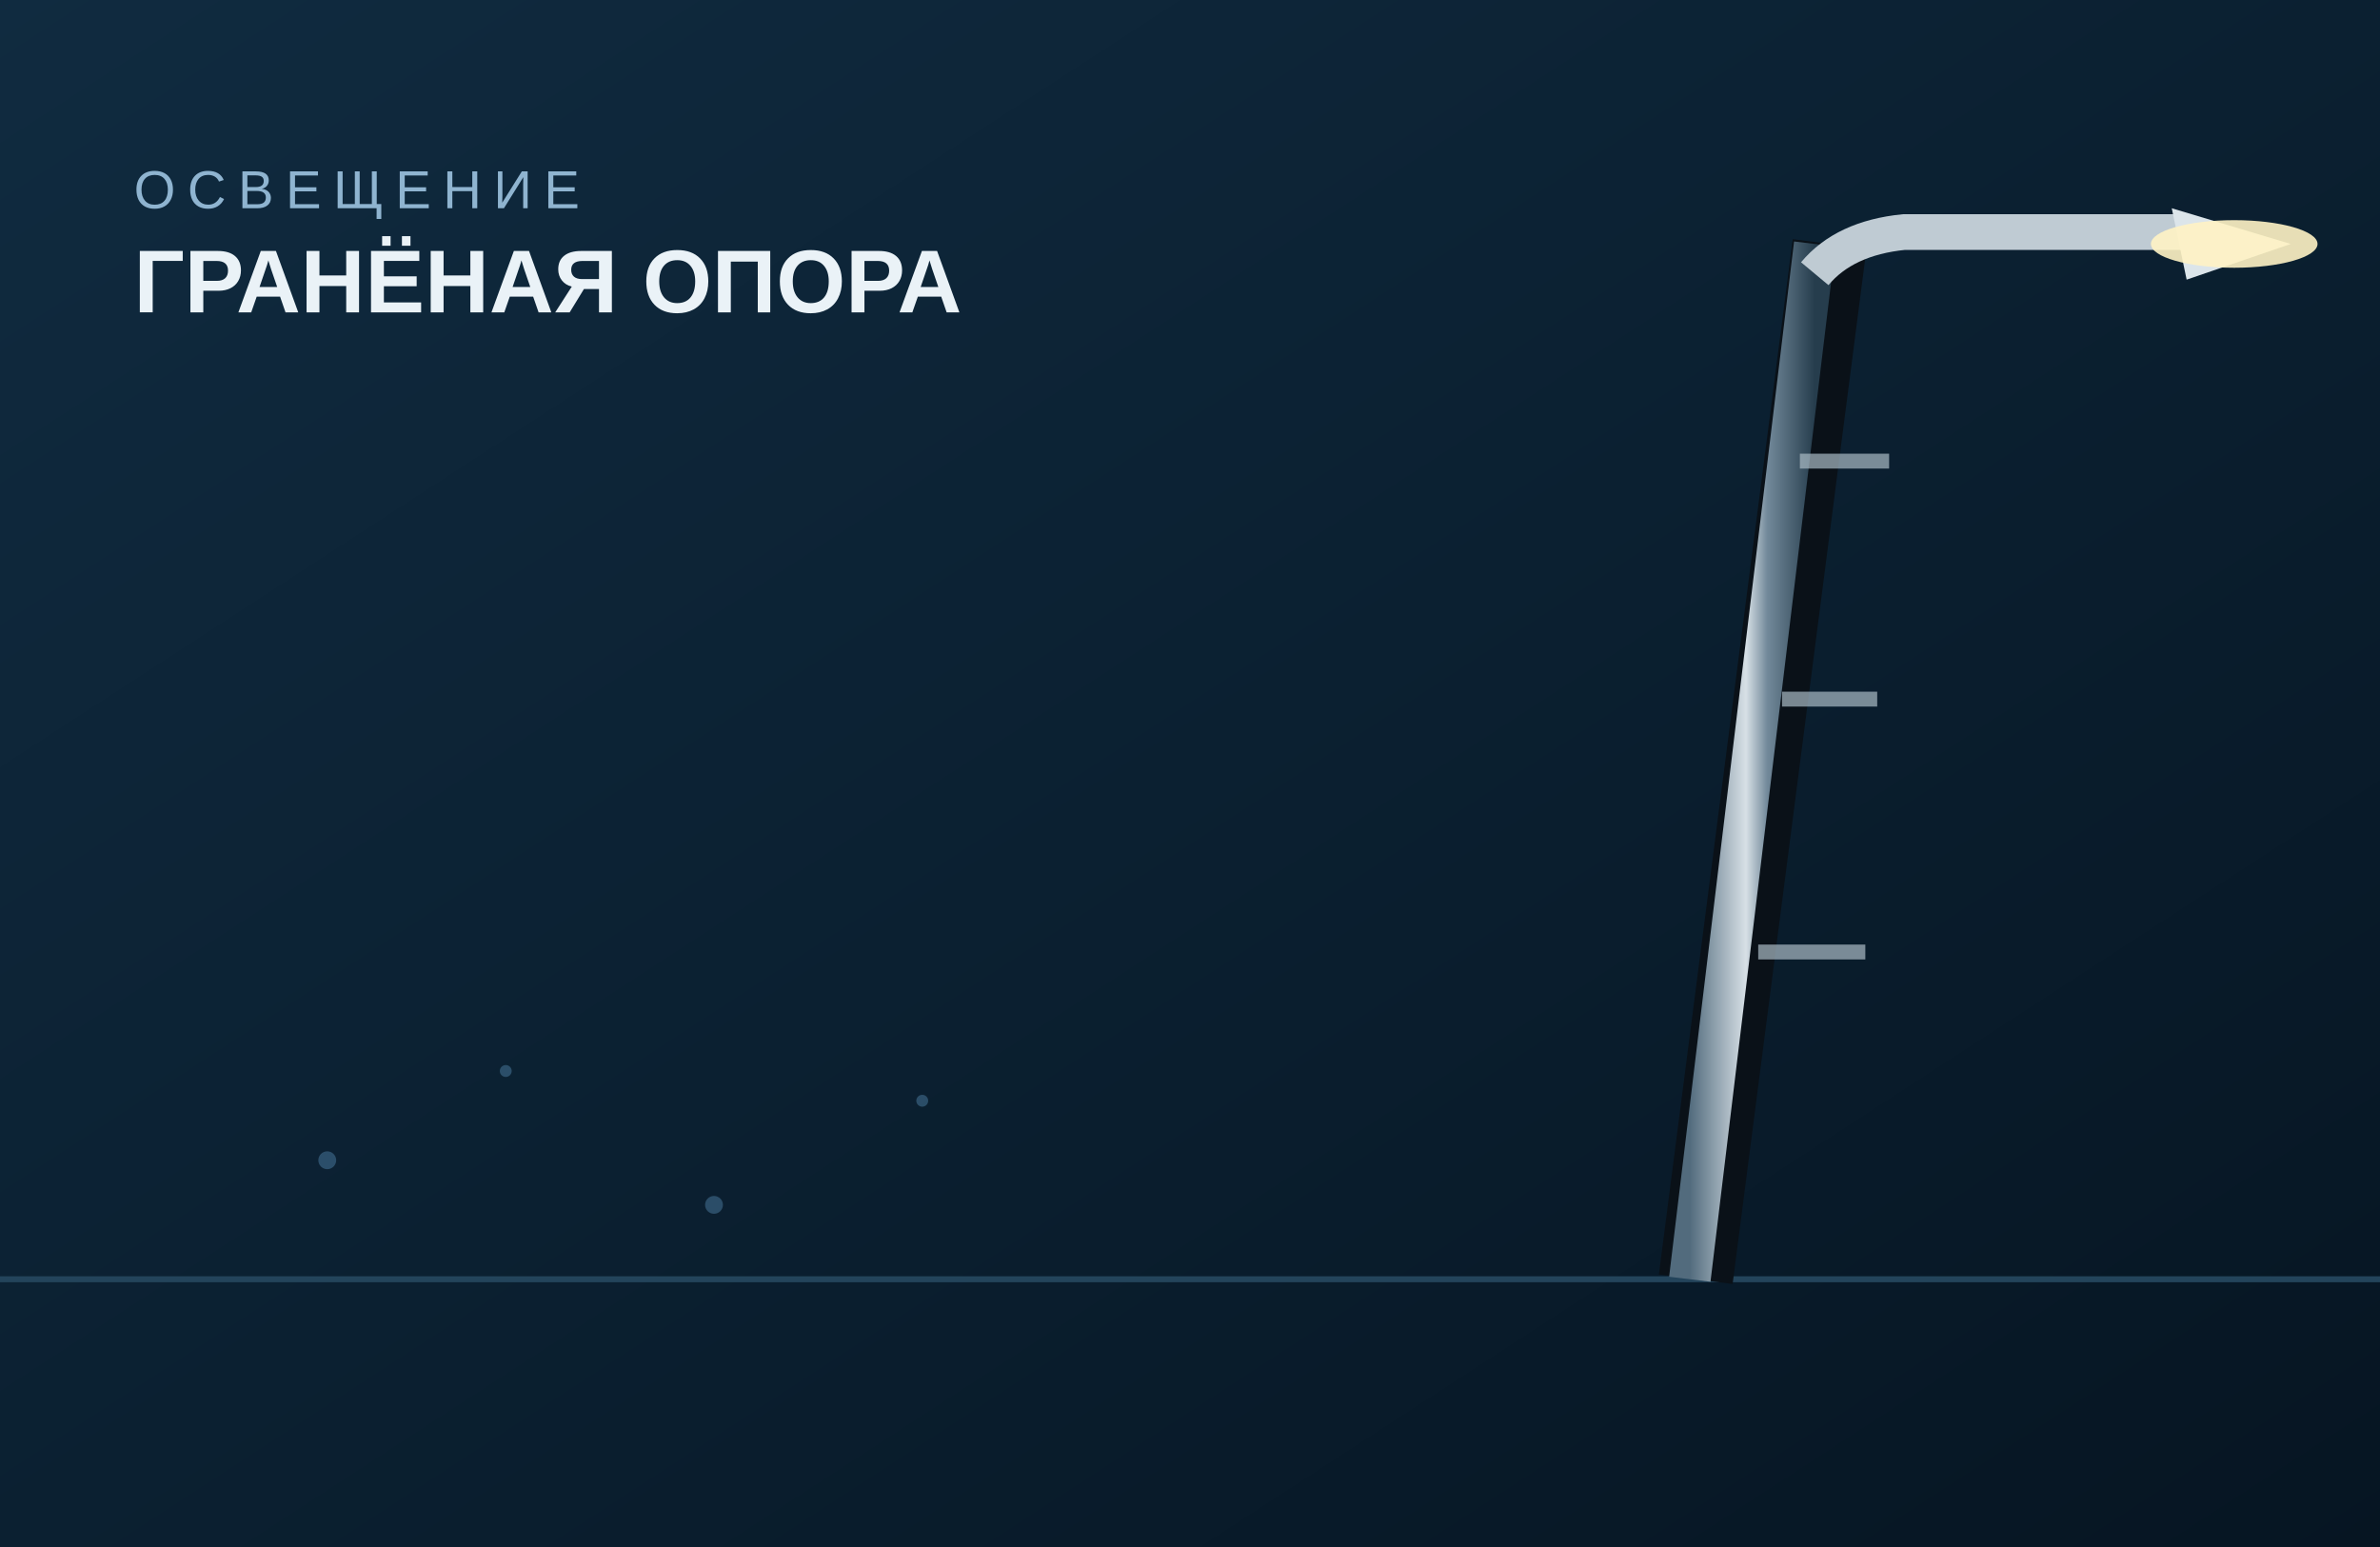
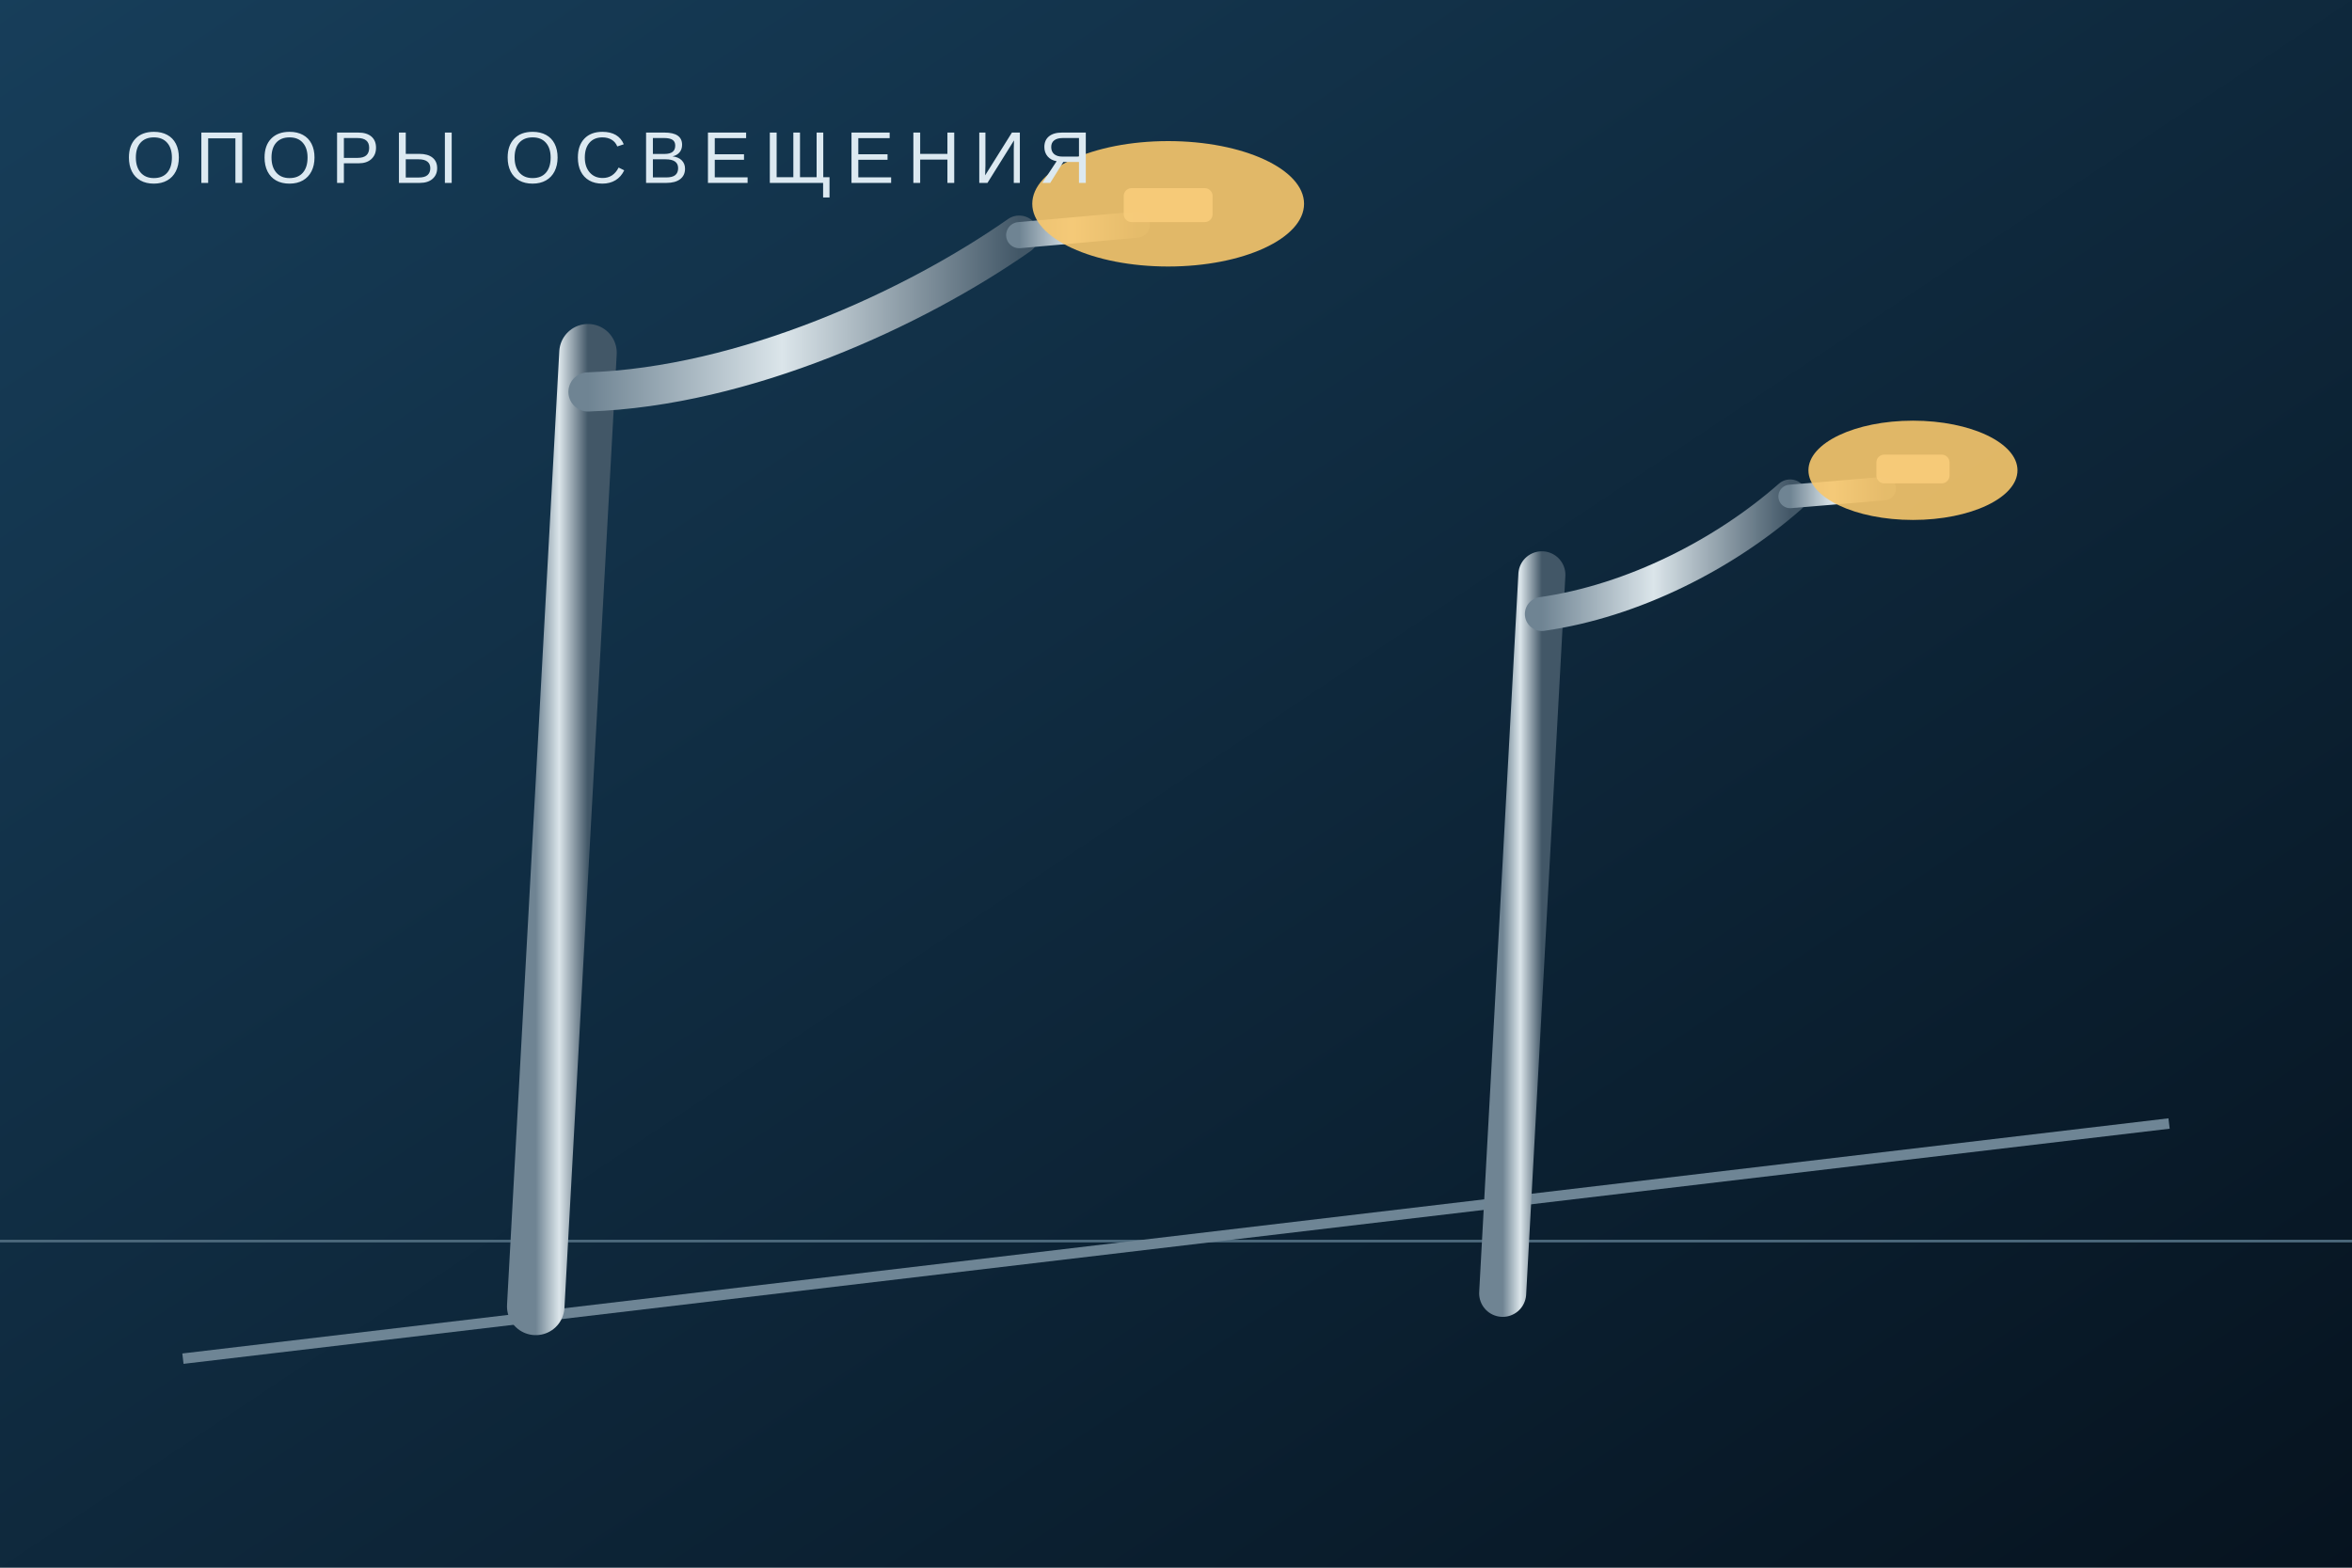
- <svg xmlns="http://www.w3.org/2000/svg" viewBox="0 0 800 520">
+ <svg xmlns="http://www.w3.org/2000/svg" viewBox="0 0 900 600">
  <defs>
    <linearGradient id="bg" x1="0" y1="0" x2="1" y2="1">
-       <stop stop-color="#102b40" />
-       <stop offset="1" stop-color="#061522" />
+       <stop stop-color="#173e5a" />
+       <stop offset="1" stop-color="#06131f" />
    </linearGradient>
-     <linearGradient id="steel" x1="0" y1="0" x2="1" y2="0">
-       <stop stop-color="#526b7d" />
-       <stop offset=".45" stop-color="#d7e0e6" />
-       <stop offset=".62" stop-color="#72899a" />
-       <stop offset="1" stop-color="#263d4d" />
+     <linearGradient id="steel" x1="0" x2="1">
+       <stop stop-color="#6f8493" />
+       <stop offset=".45" stop-color="#dbe5ea" />
+       <stop offset="1" stop-color="#425767" />
    </linearGradient>
  </defs>
-   <rect width="800" height="520" fill="url(#bg)" />
-   <path d="M0 430H800" stroke="#23445b" stroke-width="2" />
-   <path d="M570 430L615 82" stroke="#0a1118" stroke-width="25" />
-   <path d="M568 430L610 82" stroke="url(#steel)" stroke-width="14" />
-   <path d="M610 92 Q620 80 640 78 L735 78" fill="none" stroke="#bfcbd3" stroke-width="12" />
-   <path d="M730 70 L770 82 L735 94Z" fill="#dce5ea" />
-   <ellipse cx="751" cy="82" rx="28" ry="8" fill="#fff3c4" opacity=".9" />
-   <path d="M605 155h30M599 235h32M591 320h36" stroke="#aabac5" stroke-width="5" opacity=".7" />
-   <g opacity=".3" fill="#76b9ea">
-     <circle cx="110" cy="390" r="3" />
-     <circle cx="170" cy="360" r="2" />
-     <circle cx="240" cy="405" r="3" />
-     <circle cx="310" cy="370" r="2" />
+   <rect width="900" height="600" fill="url(#bg)" />
+   <path d="M0 475h900" stroke="#4d6a7d" />
+   <path d="M70 520L830 430" stroke="#6e8595" stroke-width="4" />
+   <g fill="none" stroke="url(#steel)" stroke-linecap="round">
+     <path d="M205 500L225 135" stroke-width="22" />
+     <path d="M225 150C285 148 350 118 390 90" stroke-width="15" />
+     <path d="M390 90l45 -4" stroke-width="10" />
+     <path d="M575 495L590 220" stroke-width="18" />
+     <path d="M590 235C625 230 660 212 685 190" stroke-width="13" />
+     <path d="M685 190l36 -3" stroke-width="9" />
  </g>
-   <text x="45" y="70" fill="#8fb4d0" font-family="Arial" font-size="18" letter-spacing="4">ОСВЕЩЕНИЕ</text>
-   <text x="45" y="105" fill="#eaf2f7" font-family="Arial" font-size="30" font-weight="700">ГРАНЁНАЯ ОПОРА</text>
+   <g fill="#fff" opacity=".9">
+     <rect x="430" y="72" width="34" height="13" rx="3" />
+     <rect x="718" y="174" width="28" height="11" rx="3" />
+   </g>
+   <g fill="#f7c66b" opacity=".9">
+     <ellipse cx="447" cy="78" rx="52" ry="24" />
+     <ellipse cx="732" cy="180" rx="40" ry="19" />
+   </g>
+   <text x="48" y="70" fill="#dce9f1" font-family="Arial" font-size="28" letter-spacing="5">ОПОРЫ ОСВЕЩЕНИЯ</text>
</svg>
